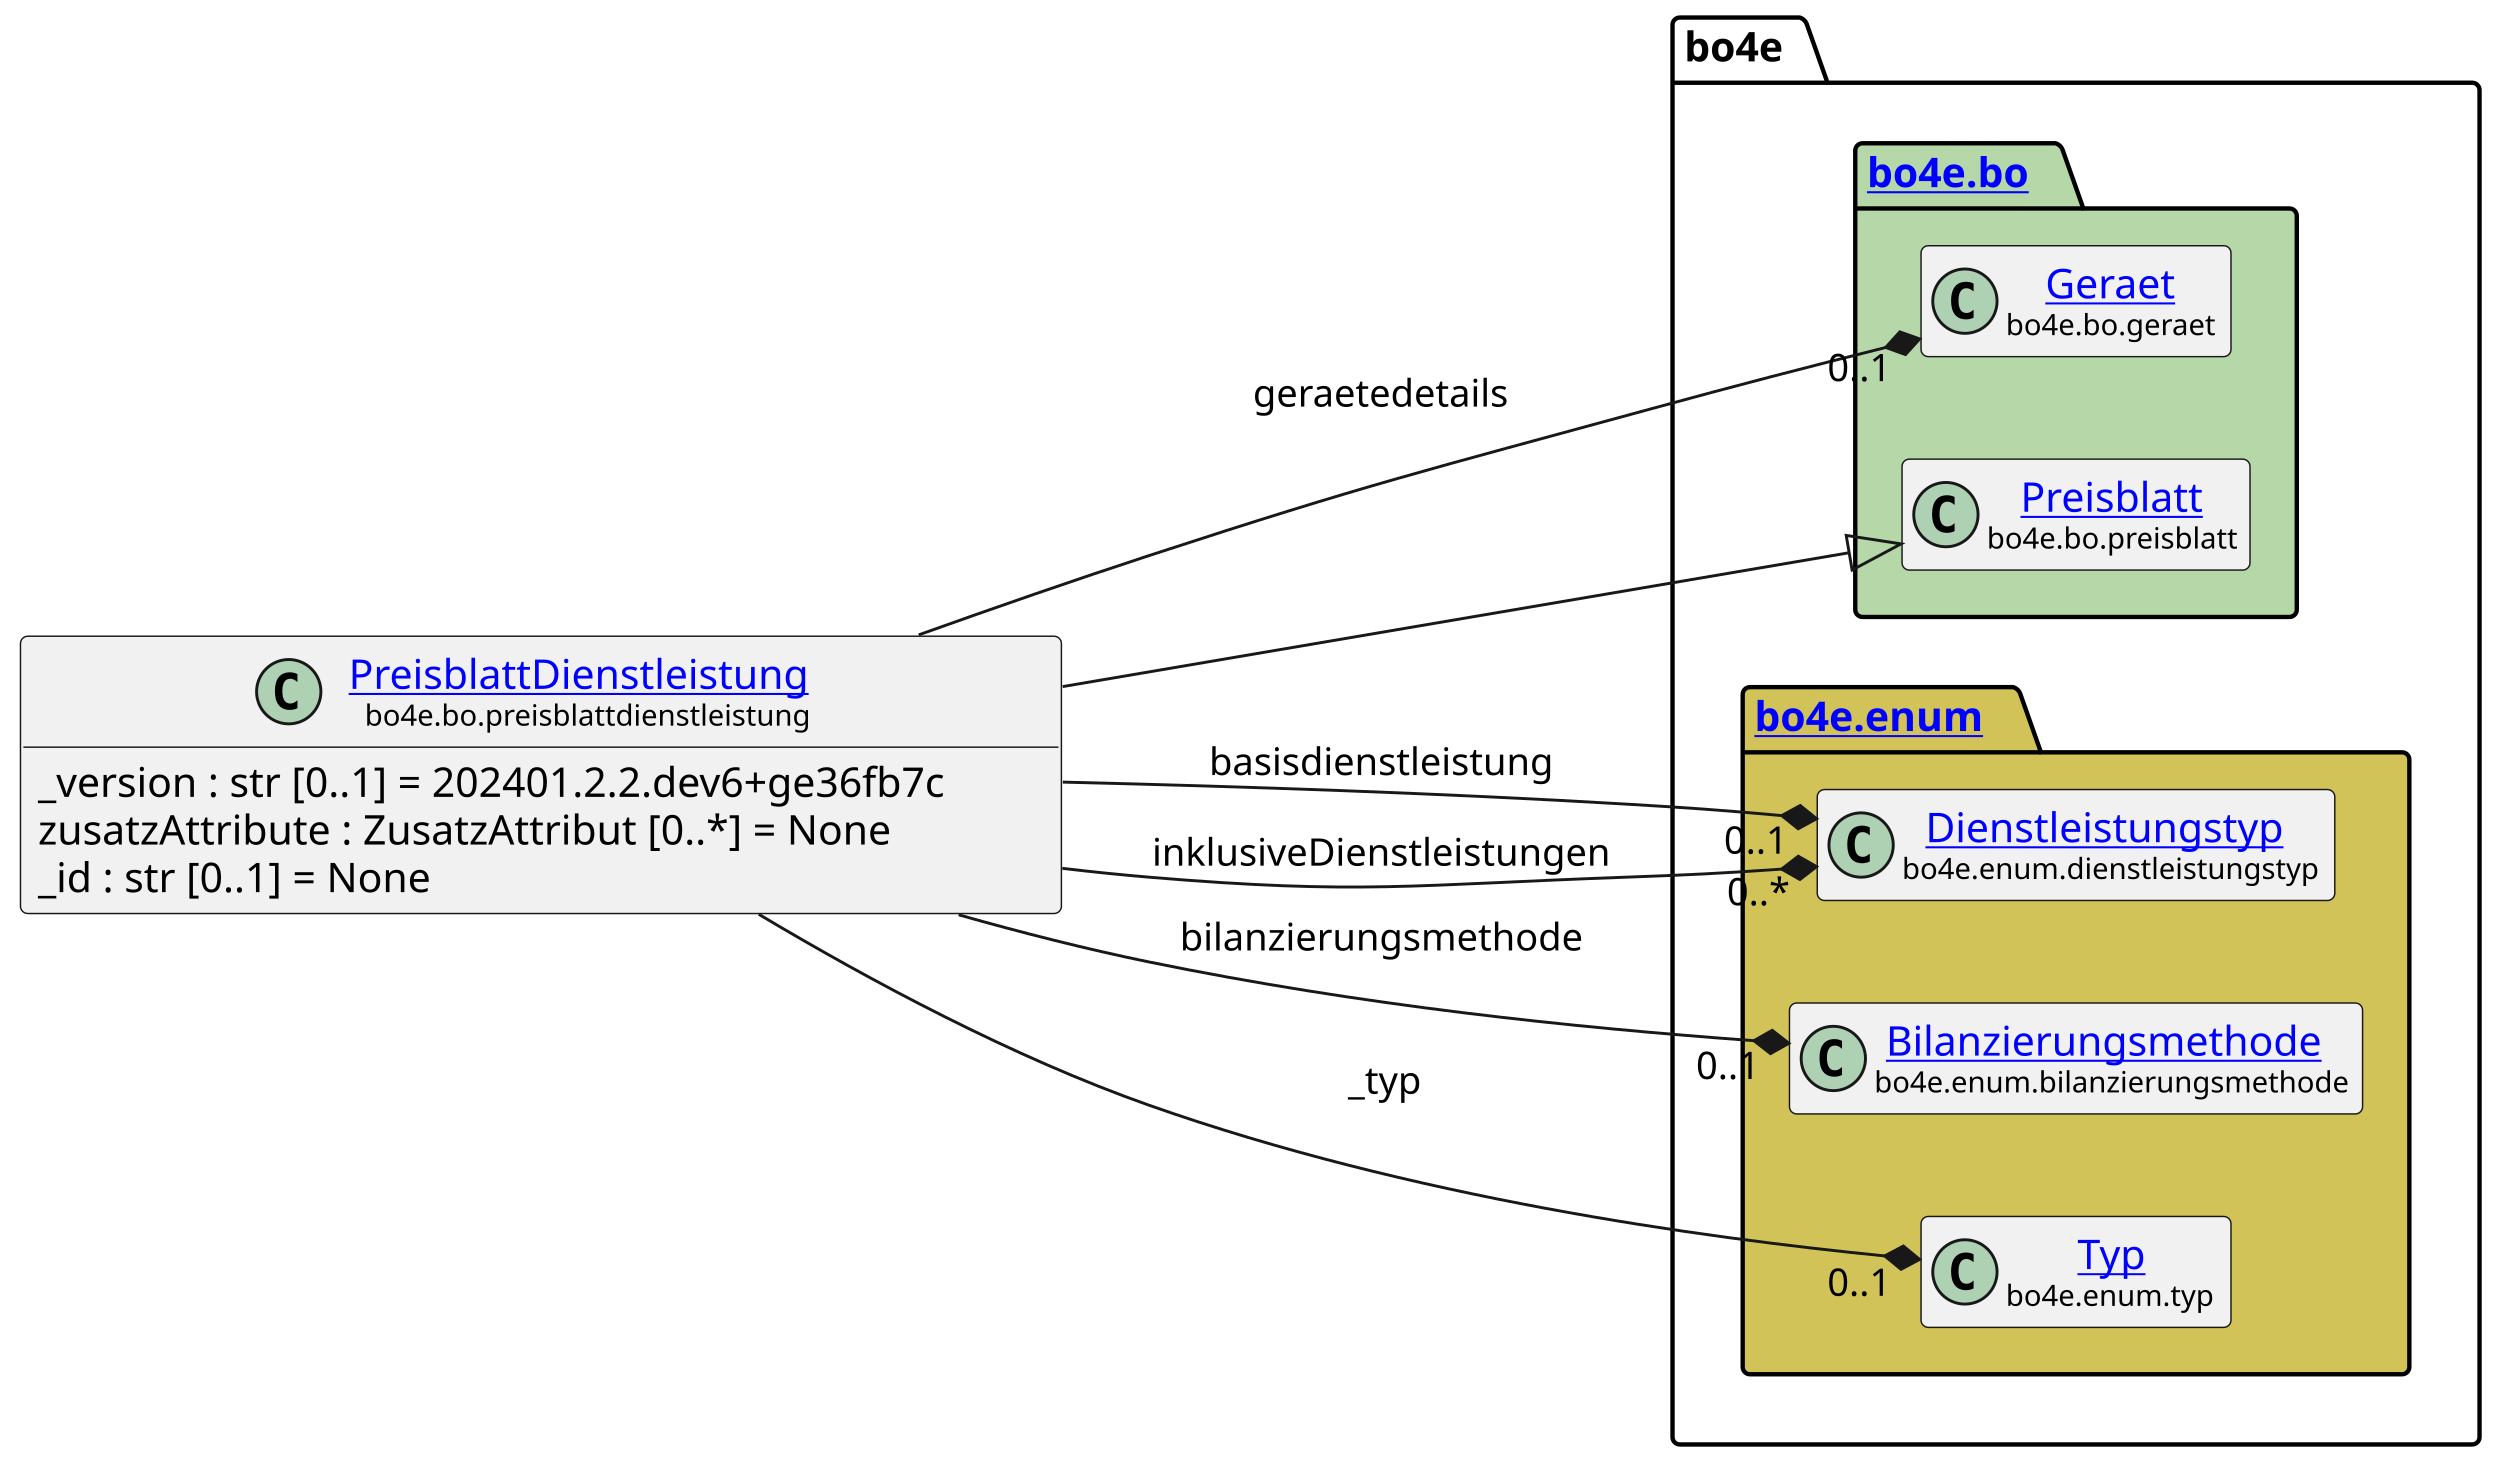
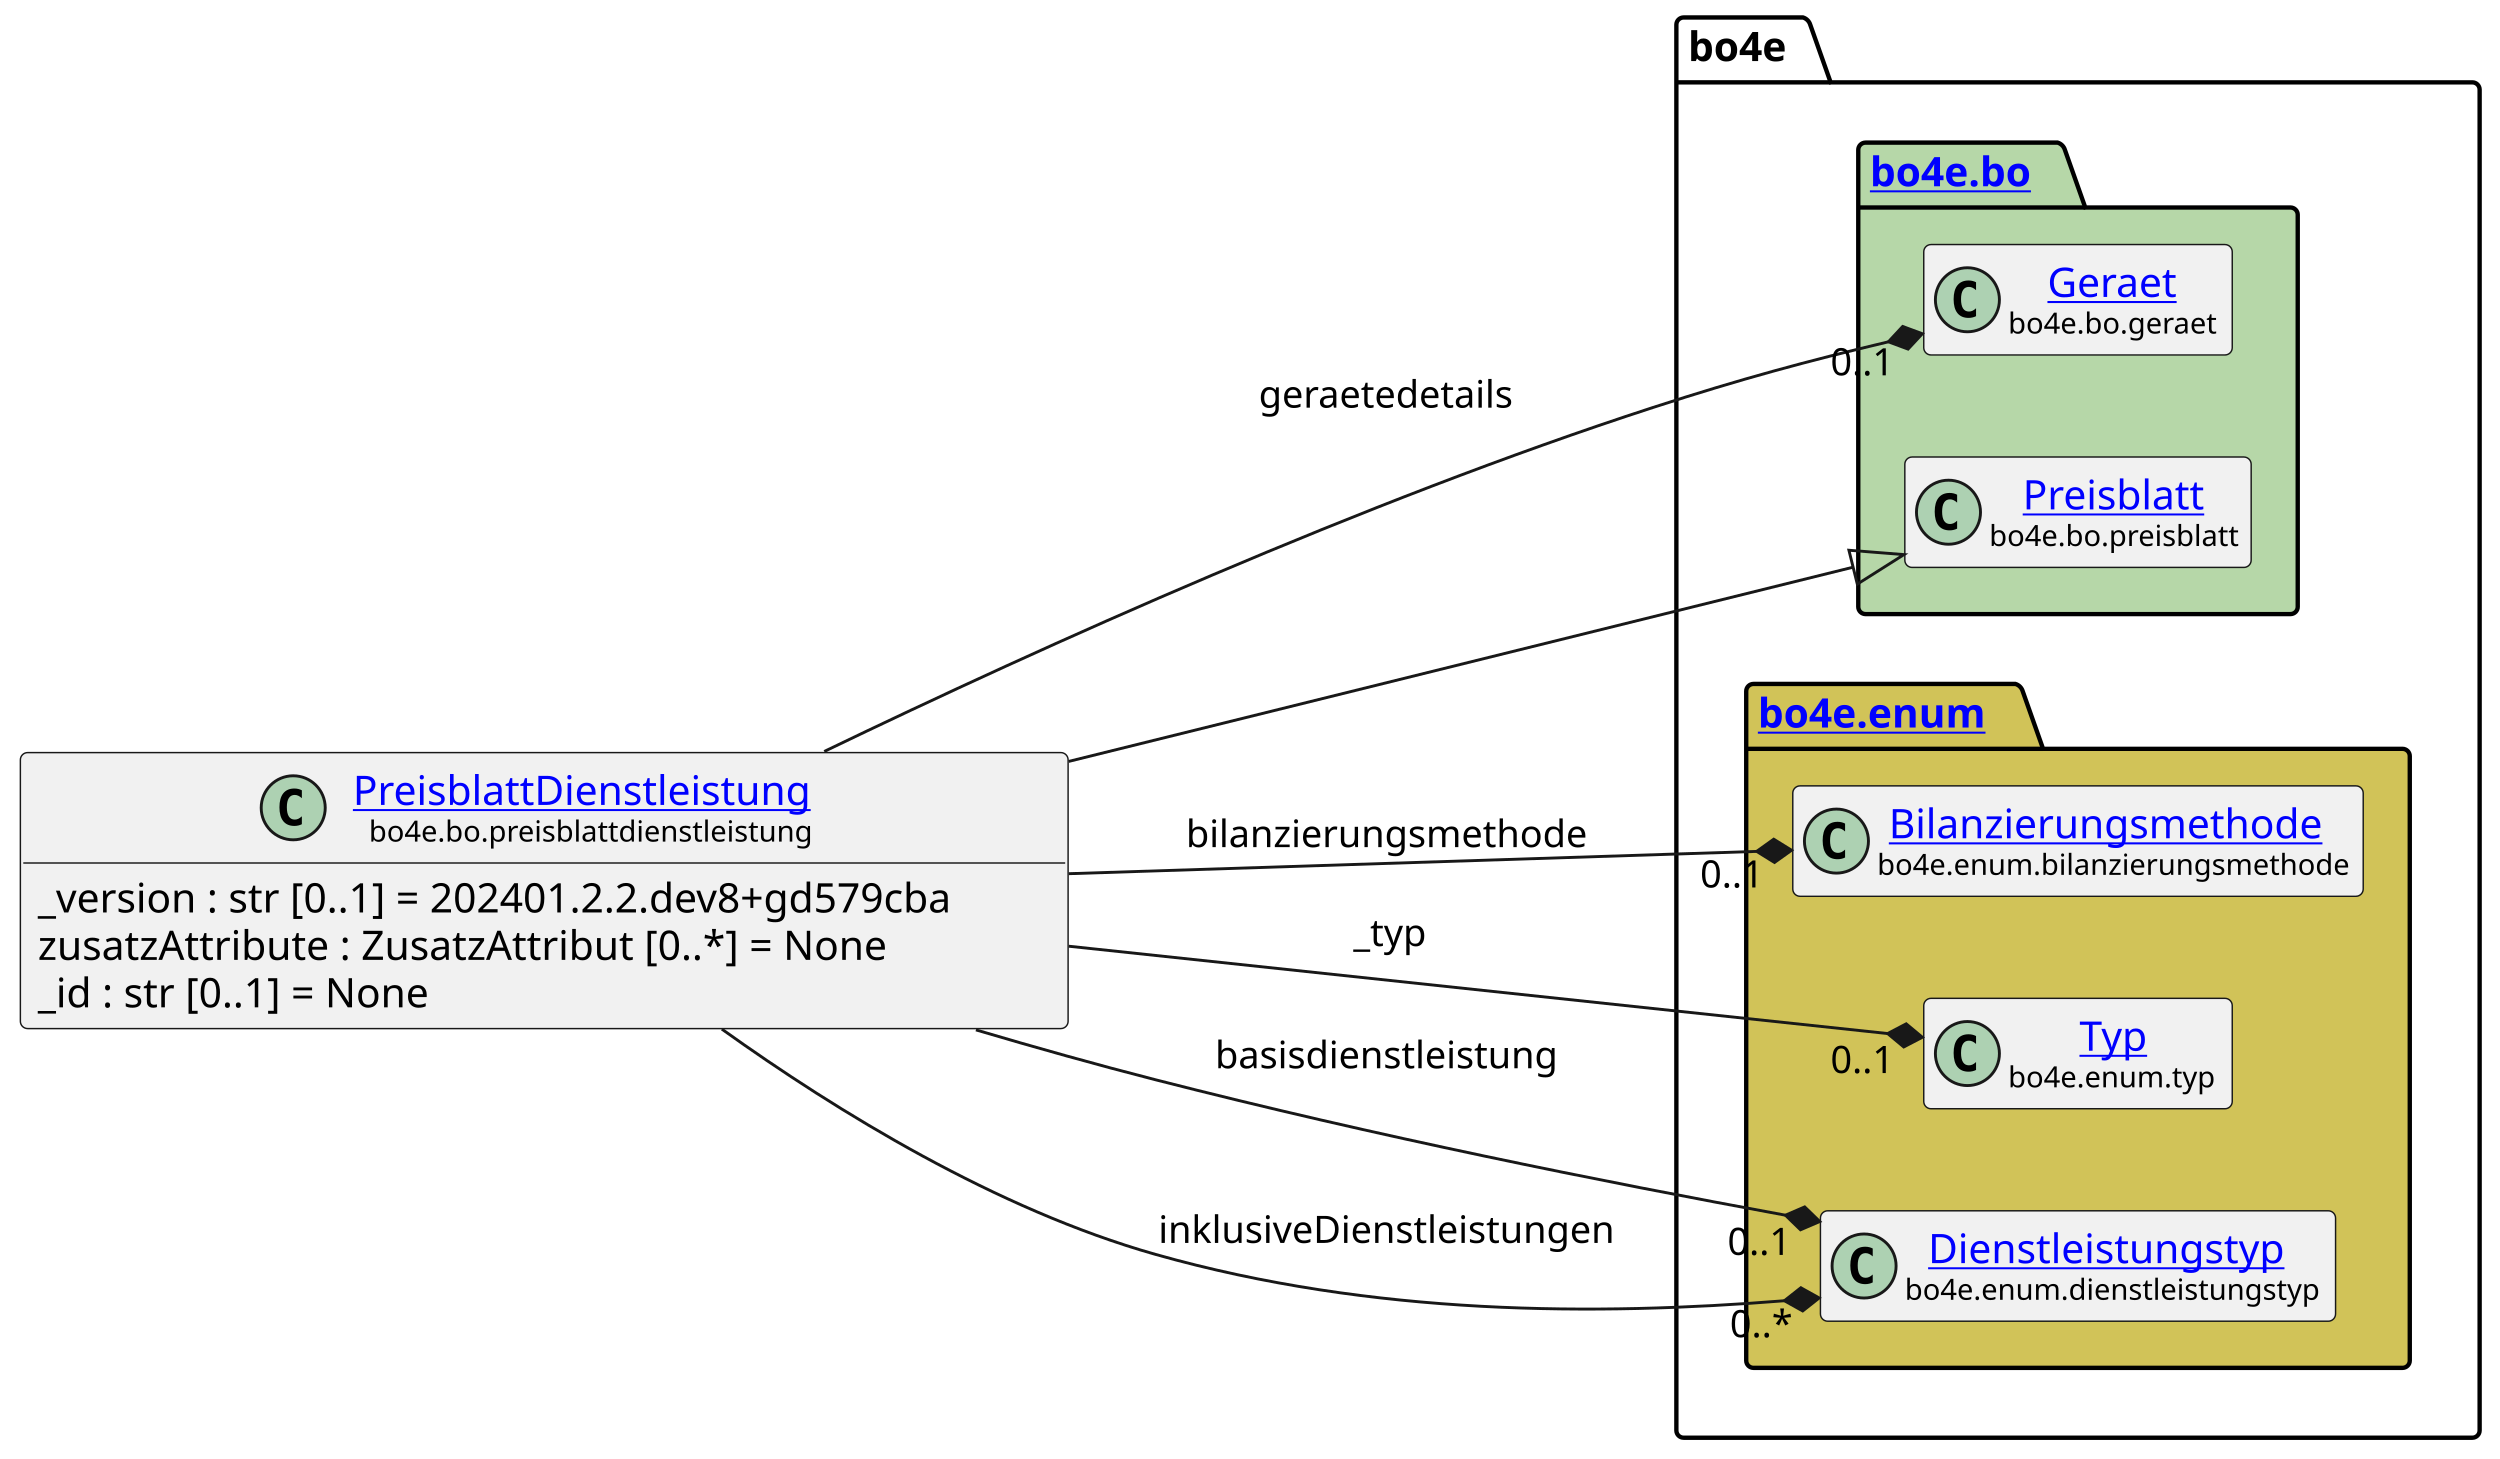
- <svg xmlns="http://www.w3.org/2000/svg" xmlns:xlink="http://www.w3.org/1999/xlink" contentStyleType="text/css" height="501px" preserveAspectRatio="none" style="width:855px;height:501px;background:#FFFFFF;" version="1.1" viewBox="0 0 855 501" width="855px" zoomAndPan="magnify">
+ <svg xmlns="http://www.w3.org/2000/svg" xmlns:xlink="http://www.w3.org/1999/xlink" contentStyleType="text/css" height="501px" preserveAspectRatio="none" style="width:859px;height:501px;background:#FFFFFF;" version="1.1" viewBox="0 0 859 501" width="859px" zoomAndPan="magnify">
  <defs />
  <g>
    <g id="cluster_bo4e">
-       <path d="M574.5,6 L615.5,6 A3.75,3.75 0 0 1 618,8.5 L625,28.297 L845.5,28.297 A2.5,2.5 0 0 1 848,30.797 L848,491.5 A2.5,2.5 0 0 1 845.5,494 L574.5,494 A2.5,2.5 0 0 1 572,491.5 L572,8.5 A2.5,2.5 0 0 1 574.5,6 " fill="none" style="stroke:#000000;stroke-width:1.5;" />
-       <line style="stroke:#000000;stroke-width:1.5;" x1="572" x2="625" y1="28.297" y2="28.297" />
-       <text fill="#000000" font-family="sans-serif" font-size="14" font-weight="bold" lengthAdjust="spacing" textLength="40" x="576" y="20.995">bo4e</text>
+       <path d="M578.5,6 L619.5,6 A3.75,3.75 0 0 1 622,8.5 L629,28.297 L849.5,28.297 A2.5,2.5 0 0 1 852,30.797 L852,491.5 A2.5,2.5 0 0 1 849.5,494 L578.5,494 A2.5,2.5 0 0 1 576,491.5 L576,8.5 A2.5,2.5 0 0 1 578.5,6 " fill="none" style="stroke:#000000;stroke-width:1.5;" />
+       <line style="stroke:#000000;stroke-width:1.5;" x1="576" x2="629" y1="28.297" y2="28.297" />
+       <text fill="#000000" font-family="sans-serif" font-size="14" font-weight="bold" lengthAdjust="spacing" textLength="40" x="580" y="20.995">bo4e</text>
    </g>
    <g id="cluster_bo">
-       <path d="M637,49 L703,49 A3.75,3.75 0 0 1 705.5,51.5 L712.5,71.297 L783,71.297 A2.5,2.5 0 0 1 785.5,73.797 L785.5,208.5 A2.5,2.5 0 0 1 783,211 L637,211 A2.5,2.5 0 0 1 634.5,208.5 L634.5,51.5 A2.5,2.5 0 0 1 637,49 " fill="#B6D7A8" style="stroke:#000000;stroke-width:1.5;" />
-       <line style="stroke:#000000;stroke-width:1.5;" x1="634.5" x2="712.5" y1="71.297" y2="71.297" />
+       <path d="M641,49 L707,49 A3.75,3.75 0 0 1 709.5,51.5 L716.5,71.297 L787,71.297 A2.5,2.5 0 0 1 789.5,73.797 L789.5,208.5 A2.5,2.5 0 0 1 787,211 L641,211 A2.5,2.5 0 0 1 638.5,208.5 L638.5,51.5 A2.5,2.5 0 0 1 641,49 " fill="#B6D7A8" style="stroke:#000000;stroke-width:1.5;" />
+       <line style="stroke:#000000;stroke-width:1.5;" x1="638.5" x2="716.5" y1="71.297" y2="71.297" />
      <a href="https://bo4e.github.io/BO4E-python/latest/api/bo4e.bo.html" target="_top" title="https://bo4e.github.io/BO4E-python/latest/api/bo4e.bo.html" xlink:actuate="onRequest" xlink:href="https://bo4e.github.io/BO4E-python/latest/api/bo4e.bo.html" xlink:show="new" xlink:title="https://bo4e.github.io/BO4E-python/latest/api/bo4e.bo.html" xlink:type="simple">
-         <text fill="#0000FF" font-family="sans-serif" font-size="14" font-weight="bold" lengthAdjust="spacing" text-decoration="underline" textLength="65" x="638.5" y="63.995">bo4e.bo</text>
+         <text fill="#0000FF" font-family="sans-serif" font-size="14" font-weight="bold" lengthAdjust="spacing" text-decoration="underline" textLength="65" x="642.5" y="63.995">bo4e.bo</text>
      </a>
    </g>
    <g id="cluster_enum">
-       <path d="M598.5,235 L688.5,235 A3.75,3.75 0 0 1 691,237.5 L698,257.297 L821.5,257.297 A2.5,2.5 0 0 1 824,259.797 L824,467.5 A2.5,2.5 0 0 1 821.5,470 L598.5,470 A2.5,2.5 0 0 1 596,467.5 L596,237.5 A2.5,2.5 0 0 1 598.5,235 " fill="#D1C358" style="stroke:#000000;stroke-width:1.5;" />
-       <line style="stroke:#000000;stroke-width:1.5;" x1="596" x2="698" y1="257.297" y2="257.297" />
+       <path d="M602.5,235 L692.5,235 A3.75,3.75 0 0 1 695,237.5 L702,257.297 L825.5,257.297 A2.5,2.5 0 0 1 828,259.797 L828,467.5 A2.5,2.5 0 0 1 825.5,470 L602.5,470 A2.5,2.5 0 0 1 600,467.5 L600,237.5 A2.5,2.5 0 0 1 602.5,235 " fill="#D1C358" style="stroke:#000000;stroke-width:1.5;" />
+       <line style="stroke:#000000;stroke-width:1.5;" x1="600" x2="702" y1="257.297" y2="257.297" />
      <a href="https://bo4e.github.io/BO4E-python/latest/api/bo4e.enum.html" target="_top" title="https://bo4e.github.io/BO4E-python/latest/api/bo4e.enum.html" xlink:actuate="onRequest" xlink:href="https://bo4e.github.io/BO4E-python/latest/api/bo4e.enum.html" xlink:show="new" xlink:title="https://bo4e.github.io/BO4E-python/latest/api/bo4e.enum.html" xlink:type="simple">
-         <text fill="#0000FF" font-family="sans-serif" font-size="14" font-weight="bold" lengthAdjust="spacing" text-decoration="underline" textLength="89" x="600" y="249.995">bo4e.enum</text>
+         <text fill="#0000FF" font-family="sans-serif" font-size="14" font-weight="bold" lengthAdjust="spacing" text-decoration="underline" textLength="89" x="604" y="249.995">bo4e.enum</text>
      </a>
    </g>
    <g id="elem_Geraet">
-       <rect codeLine="10" fill="#F1F1F1" height="37.938" id="Geraet" rx="2.5" ry="2.5" style="stroke:#181818;stroke-width:0.5;" width="106" x="657" y="84.03" />
-       <ellipse cx="672" cy="102.999" fill="#ADD1B2" rx="11" ry="11" style="stroke:#181818;stroke-width:1.0;" />
-       <path d="M674.969,108.639 Q674.391,108.936 673.75,109.077 Q673.109,109.233 672.406,109.233 Q669.906,109.233 668.578,107.593 Q667.266,105.936 667.266,102.811 Q667.266,99.686 668.578,98.03 Q669.906,96.374 672.406,96.374 Q673.109,96.374 673.75,96.53 Q674.406,96.686 674.969,96.983 L674.969,99.702 Q674.344,99.124 673.75,98.858 Q673.156,98.577 672.531,98.577 Q671.188,98.577 670.5,99.655 Q669.812,100.718 669.812,102.811 Q669.812,104.905 670.5,105.983 Q671.188,107.046 672.531,107.046 Q673.156,107.046 673.75,106.78 Q674.344,106.499 674.969,105.921 L674.969,108.639 Z " fill="#000000" />
+       <rect codeLine="10" fill="#F1F1F1" height="37.938" id="Geraet" rx="2.5" ry="2.5" style="stroke:#181818;stroke-width:0.5;" width="106" x="661" y="84.03" />
+       <ellipse cx="676" cy="102.999" fill="#ADD1B2" rx="11" ry="11" style="stroke:#181818;stroke-width:1.0;" />
+       <path d="M678.969,108.639 Q678.391,108.936 677.75,109.077 Q677.109,109.233 676.406,109.233 Q673.906,109.233 672.578,107.593 Q671.266,105.936 671.266,102.811 Q671.266,99.686 672.578,98.03 Q673.906,96.374 676.406,96.374 Q677.109,96.374 677.75,96.53 Q678.406,96.686 678.969,96.983 L678.969,99.702 Q678.344,99.124 677.75,98.858 Q677.156,98.577 676.531,98.577 Q675.188,98.577 674.5,99.655 Q673.812,100.718 673.812,102.811 Q673.812,104.905 674.5,105.983 Q675.188,107.046 676.531,107.046 Q677.156,107.046 677.75,106.78 Q678.344,106.499 678.969,105.921 L678.969,108.639 Z " fill="#000000" />
      <a href="https://bo4e.github.io/BO4E-python/latest/api/bo4e.bo.html#bo4e.bo.geraet.Geraet" target="_top" title="https://bo4e.github.io/BO4E-python/latest/api/bo4e.bo.html#bo4e.bo.geraet.Geraet" xlink:actuate="onRequest" xlink:href="https://bo4e.github.io/BO4E-python/latest/api/bo4e.bo.html#bo4e.bo.geraet.Geraet" xlink:show="new" xlink:title="https://bo4e.github.io/BO4E-python/latest/api/bo4e.bo.html#bo4e.bo.geraet.Geraet" xlink:type="simple">
-         <text fill="#0000FF" font-family="sans-serif" font-size="14" lengthAdjust="spacing" text-decoration="underline" textLength="47" x="699.5" y="102.025">Geraet</text>
+         <text fill="#0000FF" font-family="sans-serif" font-size="14" lengthAdjust="spacing" text-decoration="underline" textLength="47" x="703.5" y="102.025">Geraet</text>
      </a>
-       <text fill="#000000" font-family="sans-serif" font-size="10" lengthAdjust="spacing" textLength="74" x="686" y="114.609">bo4e.bo.geraet</text>
+       <text fill="#000000" font-family="sans-serif" font-size="10" lengthAdjust="spacing" textLength="74" x="690" y="114.609">bo4e.bo.geraet</text>
    </g>
    <g id="elem_Preisblatt">
-       <rect codeLine="11" fill="#F1F1F1" height="37.938" id="Preisblatt" rx="2.5" ry="2.5" style="stroke:#181818;stroke-width:0.5;" width="119" x="650.5" y="157.03" />
-       <ellipse cx="665.5" cy="175.999" fill="#ADD1B2" rx="11" ry="11" style="stroke:#181818;stroke-width:1.0;" />
-       <path d="M668.469,181.639 Q667.891,181.936 667.25,182.077 Q666.609,182.233 665.906,182.233 Q663.406,182.233 662.078,180.593 Q660.766,178.936 660.766,175.811 Q660.766,172.686 662.078,171.03 Q663.406,169.374 665.906,169.374 Q666.609,169.374 667.25,169.53 Q667.906,169.686 668.469,169.983 L668.469,172.702 Q667.844,172.124 667.25,171.858 Q666.656,171.577 666.031,171.577 Q664.688,171.577 664,172.655 Q663.312,173.718 663.312,175.811 Q663.312,177.905 664,178.983 Q664.688,180.046 666.031,180.046 Q666.656,180.046 667.25,179.78 Q667.844,179.499 668.469,178.921 L668.469,181.639 Z " fill="#000000" />
+       <rect codeLine="11" fill="#F1F1F1" height="37.938" id="Preisblatt" rx="2.5" ry="2.5" style="stroke:#181818;stroke-width:0.5;" width="119" x="654.5" y="157.03" />
+       <ellipse cx="669.5" cy="175.999" fill="#ADD1B2" rx="11" ry="11" style="stroke:#181818;stroke-width:1.0;" />
+       <path d="M672.469,181.639 Q671.891,181.936 671.25,182.077 Q670.609,182.233 669.906,182.233 Q667.406,182.233 666.078,180.593 Q664.766,178.936 664.766,175.811 Q664.766,172.686 666.078,171.03 Q667.406,169.374 669.906,169.374 Q670.609,169.374 671.25,169.53 Q671.906,169.686 672.469,169.983 L672.469,172.702 Q671.844,172.124 671.25,171.858 Q670.656,171.577 670.031,171.577 Q668.688,171.577 668,172.655 Q667.312,173.718 667.312,175.811 Q667.312,177.905 668,178.983 Q668.688,180.046 670.031,180.046 Q670.656,180.046 671.25,179.78 Q671.844,179.499 672.469,178.921 L672.469,181.639 Z " fill="#000000" />
      <a href="https://bo4e.github.io/BO4E-python/latest/api/bo4e.bo.html#bo4e.bo.preisblatt.Preisblatt" target="_top" title="https://bo4e.github.io/BO4E-python/latest/api/bo4e.bo.html#bo4e.bo.preisblatt.Preisblatt" xlink:actuate="onRequest" xlink:href="https://bo4e.github.io/BO4E-python/latest/api/bo4e.bo.html#bo4e.bo.preisblatt.Preisblatt" xlink:show="new" xlink:title="https://bo4e.github.io/BO4E-python/latest/api/bo4e.bo.html#bo4e.bo.preisblatt.Preisblatt" xlink:type="simple">
-         <text fill="#0000FF" font-family="sans-serif" font-size="14" lengthAdjust="spacing" text-decoration="underline" textLength="64" x="691" y="175.025">Preisblatt</text>
+         <text fill="#0000FF" font-family="sans-serif" font-size="14" lengthAdjust="spacing" text-decoration="underline" textLength="64" x="695" y="175.025">Preisblatt</text>
      </a>
-       <text fill="#000000" font-family="sans-serif" font-size="10" lengthAdjust="spacing" textLength="87" x="679.5" y="187.609">bo4e.bo.preisblatt</text>
+       <text fill="#000000" font-family="sans-serif" font-size="10" lengthAdjust="spacing" textLength="87" x="683.5" y="187.609">bo4e.bo.preisblatt</text>
+     </g>
+     <g id="elem_Bilanzierungsmethode">
+       <rect codeLine="14" fill="#F1F1F1" height="37.938" id="Bilanzierungsmethode" rx="2.5" ry="2.5" style="stroke:#181818;stroke-width:0.5;" width="196" x="616" y="270.03" />
+       <ellipse cx="631" cy="288.999" fill="#ADD1B2" rx="11" ry="11" style="stroke:#181818;stroke-width:1.0;" />
+       <path d="M633.969,294.639 Q633.391,294.936 632.75,295.077 Q632.109,295.233 631.406,295.233 Q628.906,295.233 627.578,293.592 Q626.266,291.936 626.266,288.811 Q626.266,285.686 627.578,284.03 Q628.906,282.374 631.406,282.374 Q632.109,282.374 632.75,282.53 Q633.406,282.686 633.969,282.983 L633.969,285.702 Q633.344,285.124 632.75,284.858 Q632.156,284.577 631.531,284.577 Q630.188,284.577 629.5,285.655 Q628.812,286.717 628.812,288.811 Q628.812,290.905 629.5,291.983 Q630.188,293.046 631.531,293.046 Q632.156,293.046 632.75,292.78 Q633.344,292.499 633.969,291.921 L633.969,294.639 Z " fill="#000000" />
+       <a href="https://bo4e.github.io/BO4E-python/latest/api/bo4e.enum.html#bo4e.enum.bilanzierungsmethode.Bilanzierungsmethode" target="_top" title="https://bo4e.github.io/BO4E-python/latest/api/bo4e.enum.html#bo4e.enum.bilanzierungsmethode.Bilanzierungsmethode" xlink:actuate="onRequest" xlink:href="https://bo4e.github.io/BO4E-python/latest/api/bo4e.enum.html#bo4e.enum.bilanzierungsmethode.Bilanzierungsmethode" xlink:show="new" xlink:title="https://bo4e.github.io/BO4E-python/latest/api/bo4e.enum.html#bo4e.enum.bilanzierungsmethode.Bilanzierungsmethode" xlink:type="simple">
+         <text fill="#0000FF" font-family="sans-serif" font-size="14" lengthAdjust="spacing" text-decoration="underline" textLength="156" x="649" y="288.025">Bilanzierungsmethode</text>
+       </a>
+       <text fill="#000000" font-family="sans-serif" font-size="10" lengthAdjust="spacing" textLength="164" x="645" y="300.609">bo4e.enum.bilanzierungsmethode</text>
+     </g>
+     <g id="elem_Typ">
+       <rect codeLine="15" fill="#F1F1F1" height="37.938" id="Typ" rx="2.5" ry="2.5" style="stroke:#181818;stroke-width:0.5;" width="106" x="661" y="343.03" />
+       <ellipse cx="676" cy="361.999" fill="#ADD1B2" rx="11" ry="11" style="stroke:#181818;stroke-width:1.0;" />
+       <path d="M678.969,367.639 Q678.391,367.936 677.75,368.077 Q677.109,368.233 676.406,368.233 Q673.906,368.233 672.578,366.592 Q671.266,364.936 671.266,361.811 Q671.266,358.686 672.578,357.03 Q673.906,355.374 676.406,355.374 Q677.109,355.374 677.75,355.53 Q678.406,355.686 678.969,355.983 L678.969,358.702 Q678.344,358.124 677.75,357.858 Q677.156,357.577 676.531,357.577 Q675.188,357.577 674.5,358.655 Q673.812,359.717 673.812,361.811 Q673.812,363.905 674.5,364.983 Q675.188,366.046 676.531,366.046 Q677.156,366.046 677.75,365.78 Q678.344,365.499 678.969,364.921 L678.969,367.639 Z " fill="#000000" />
+       <a href="https://bo4e.github.io/BO4E-python/latest/api/bo4e.enum.html#bo4e.enum.typ.Typ" target="_top" title="https://bo4e.github.io/BO4E-python/latest/api/bo4e.enum.html#bo4e.enum.typ.Typ" xlink:actuate="onRequest" xlink:href="https://bo4e.github.io/BO4E-python/latest/api/bo4e.enum.html#bo4e.enum.typ.Typ" xlink:show="new" xlink:title="https://bo4e.github.io/BO4E-python/latest/api/bo4e.enum.html#bo4e.enum.typ.Typ" xlink:type="simple">
+         <text fill="#0000FF" font-family="sans-serif" font-size="14" lengthAdjust="spacing" text-decoration="underline" textLength="25" x="714.5" y="361.025">Typ</text>
+       </a>
+       <text fill="#000000" font-family="sans-serif" font-size="10" lengthAdjust="spacing" textLength="74" x="690" y="373.609">bo4e.enum.typ</text>
    </g>
    <g id="elem_Dienstleistungstyp">
-       <rect codeLine="14" fill="#F1F1F1" height="37.938" id="Dienstleistungstyp" rx="2.5" ry="2.5" style="stroke:#181818;stroke-width:0.5;" width="177" x="621.5" y="270.03" />
-       <ellipse cx="636.5" cy="288.999" fill="#ADD1B2" rx="11" ry="11" style="stroke:#181818;stroke-width:1.0;" />
-       <path d="M639.469,294.639 Q638.891,294.936 638.25,295.077 Q637.609,295.233 636.906,295.233 Q634.406,295.233 633.078,293.592 Q631.766,291.936 631.766,288.811 Q631.766,285.686 633.078,284.03 Q634.406,282.374 636.906,282.374 Q637.609,282.374 638.25,282.53 Q638.906,282.686 639.469,282.983 L639.469,285.702 Q638.844,285.124 638.25,284.858 Q637.656,284.577 637.031,284.577 Q635.688,284.577 635,285.655 Q634.312,286.717 634.312,288.811 Q634.312,290.905 635,291.983 Q635.688,293.046 637.031,293.046 Q637.656,293.046 638.25,292.78 Q638.844,292.499 639.469,291.921 L639.469,294.639 Z " fill="#000000" />
+       <rect codeLine="16" fill="#F1F1F1" height="37.938" id="Dienstleistungstyp" rx="2.5" ry="2.5" style="stroke:#181818;stroke-width:0.5;" width="177" x="625.5" y="416.03" />
+       <ellipse cx="640.5" cy="434.999" fill="#ADD1B2" rx="11" ry="11" style="stroke:#181818;stroke-width:1.0;" />
+       <path d="M643.469,440.639 Q642.891,440.936 642.25,441.077 Q641.609,441.233 640.906,441.233 Q638.406,441.233 637.078,439.592 Q635.766,437.936 635.766,434.811 Q635.766,431.686 637.078,430.03 Q638.406,428.374 640.906,428.374 Q641.609,428.374 642.25,428.53 Q642.906,428.686 643.469,428.983 L643.469,431.702 Q642.844,431.124 642.25,430.858 Q641.656,430.577 641.031,430.577 Q639.688,430.577 639,431.655 Q638.312,432.717 638.312,434.811 Q638.312,436.905 639,437.983 Q639.688,439.046 641.031,439.046 Q641.656,439.046 642.25,438.78 Q642.844,438.499 643.469,437.921 L643.469,440.639 Z " fill="#000000" />
      <a href="https://bo4e.github.io/BO4E-python/latest/api/bo4e.enum.html#bo4e.enum.dienstleistungstyp.Dienstleistungstyp" target="_top" title="https://bo4e.github.io/BO4E-python/latest/api/bo4e.enum.html#bo4e.enum.dienstleistungstyp.Dienstleistungstyp" xlink:actuate="onRequest" xlink:href="https://bo4e.github.io/BO4E-python/latest/api/bo4e.enum.html#bo4e.enum.dienstleistungstyp.Dienstleistungstyp" xlink:show="new" xlink:title="https://bo4e.github.io/BO4E-python/latest/api/bo4e.enum.html#bo4e.enum.dienstleistungstyp.Dienstleistungstyp" xlink:type="simple">
-         <text fill="#0000FF" font-family="sans-serif" font-size="14" lengthAdjust="spacing" text-decoration="underline" textLength="129" x="658.5" y="288.025">Dienstleistungstyp</text>
+         <text fill="#0000FF" font-family="sans-serif" font-size="14" lengthAdjust="spacing" text-decoration="underline" textLength="129" x="662.5" y="434.025">Dienstleistungstyp</text>
      </a>
-       <text fill="#000000" font-family="sans-serif" font-size="10" lengthAdjust="spacing" textLength="145" x="650.5" y="300.609">bo4e.enum.dienstleistungstyp</text>
-     </g>
-     <g id="elem_Bilanzierungsmethode">
-       <rect codeLine="15" fill="#F1F1F1" height="37.938" id="Bilanzierungsmethode" rx="2.5" ry="2.5" style="stroke:#181818;stroke-width:0.5;" width="196" x="612" y="343.03" />
-       <ellipse cx="627" cy="361.999" fill="#ADD1B2" rx="11" ry="11" style="stroke:#181818;stroke-width:1.0;" />
-       <path d="M629.969,367.639 Q629.391,367.936 628.75,368.077 Q628.109,368.233 627.406,368.233 Q624.906,368.233 623.578,366.592 Q622.266,364.936 622.266,361.811 Q622.266,358.686 623.578,357.03 Q624.906,355.374 627.406,355.374 Q628.109,355.374 628.75,355.53 Q629.406,355.686 629.969,355.983 L629.969,358.702 Q629.344,358.124 628.75,357.858 Q628.156,357.577 627.531,357.577 Q626.188,357.577 625.5,358.655 Q624.812,359.717 624.812,361.811 Q624.812,363.905 625.5,364.983 Q626.188,366.046 627.531,366.046 Q628.156,366.046 628.75,365.78 Q629.344,365.499 629.969,364.921 L629.969,367.639 Z " fill="#000000" />
-       <a href="https://bo4e.github.io/BO4E-python/latest/api/bo4e.enum.html#bo4e.enum.bilanzierungsmethode.Bilanzierungsmethode" target="_top" title="https://bo4e.github.io/BO4E-python/latest/api/bo4e.enum.html#bo4e.enum.bilanzierungsmethode.Bilanzierungsmethode" xlink:actuate="onRequest" xlink:href="https://bo4e.github.io/BO4E-python/latest/api/bo4e.enum.html#bo4e.enum.bilanzierungsmethode.Bilanzierungsmethode" xlink:show="new" xlink:title="https://bo4e.github.io/BO4E-python/latest/api/bo4e.enum.html#bo4e.enum.bilanzierungsmethode.Bilanzierungsmethode" xlink:type="simple">
-         <text fill="#0000FF" font-family="sans-serif" font-size="14" lengthAdjust="spacing" text-decoration="underline" textLength="156" x="645" y="361.025">Bilanzierungsmethode</text>
-       </a>
-       <text fill="#000000" font-family="sans-serif" font-size="10" lengthAdjust="spacing" textLength="164" x="641" y="373.609">bo4e.enum.bilanzierungsmethode</text>
-     </g>
-     <g id="elem_Typ">
-       <rect codeLine="16" fill="#F1F1F1" height="37.938" id="Typ" rx="2.5" ry="2.5" style="stroke:#181818;stroke-width:0.5;" width="106" x="657" y="416.03" />
-       <ellipse cx="672" cy="434.999" fill="#ADD1B2" rx="11" ry="11" style="stroke:#181818;stroke-width:1.0;" />
-       <path d="M674.969,440.639 Q674.391,440.936 673.75,441.077 Q673.109,441.233 672.406,441.233 Q669.906,441.233 668.578,439.592 Q667.266,437.936 667.266,434.811 Q667.266,431.686 668.578,430.03 Q669.906,428.374 672.406,428.374 Q673.109,428.374 673.75,428.53 Q674.406,428.686 674.969,428.983 L674.969,431.702 Q674.344,431.124 673.75,430.858 Q673.156,430.577 672.531,430.577 Q671.188,430.577 670.5,431.655 Q669.812,432.717 669.812,434.811 Q669.812,436.905 670.5,437.983 Q671.188,439.046 672.531,439.046 Q673.156,439.046 673.75,438.78 Q674.344,438.499 674.969,437.921 L674.969,440.639 Z " fill="#000000" />
-       <a href="https://bo4e.github.io/BO4E-python/latest/api/bo4e.enum.html#bo4e.enum.typ.Typ" target="_top" title="https://bo4e.github.io/BO4E-python/latest/api/bo4e.enum.html#bo4e.enum.typ.Typ" xlink:actuate="onRequest" xlink:href="https://bo4e.github.io/BO4E-python/latest/api/bo4e.enum.html#bo4e.enum.typ.Typ" xlink:show="new" xlink:title="https://bo4e.github.io/BO4E-python/latest/api/bo4e.enum.html#bo4e.enum.typ.Typ" xlink:type="simple">
-         <text fill="#0000FF" font-family="sans-serif" font-size="14" lengthAdjust="spacing" text-decoration="underline" textLength="25" x="710.5" y="434.025">Typ</text>
-       </a>
-       <text fill="#000000" font-family="sans-serif" font-size="10" lengthAdjust="spacing" textLength="74" x="686" y="446.609">bo4e.enum.typ</text>
+       <text fill="#000000" font-family="sans-serif" font-size="10" lengthAdjust="spacing" textLength="145" x="654.5" y="446.609">bo4e.enum.dienstleistungstyp</text>
    </g>
    <g id="elem_PreisblattDienstleistung">
-       <rect codeLine="3" fill="#F1F1F1" height="94.828" id="PreisblattDienstleistung" rx="2.5" ry="2.5" style="stroke:#181818;stroke-width:0.5;" width="356" x="7" y="217.59" />
-       <ellipse cx="98.75" cy="236.559" fill="#ADD1B2" rx="11" ry="11" style="stroke:#181818;stroke-width:1.0;" />
-       <path d="M101.719,242.199 Q101.141,242.496 100.5,242.637 Q99.859,242.793 99.156,242.793 Q96.656,242.793 95.328,241.153 Q94.016,239.496 94.016,236.371 Q94.016,233.246 95.328,231.59 Q96.656,229.934 99.156,229.934 Q99.859,229.934 100.5,230.09 Q101.156,230.246 101.719,230.543 L101.719,233.262 Q101.094,232.684 100.5,232.418 Q99.906,232.137 99.281,232.137 Q97.938,232.137 97.25,233.215 Q96.562,234.278 96.562,236.371 Q96.562,238.465 97.25,239.543 Q97.938,240.606 99.281,240.606 Q99.906,240.606 100.5,240.34 Q101.094,240.059 101.719,239.481 L101.719,242.199 Z " fill="#000000" />
+       <rect codeLine="3" fill="#F1F1F1" height="94.828" id="PreisblattDienstleistung" rx="2.5" ry="2.5" style="stroke:#181818;stroke-width:0.5;" width="360" x="7" y="258.59" />
+       <ellipse cx="100.75" cy="277.559" fill="#ADD1B2" rx="11" ry="11" style="stroke:#181818;stroke-width:1.0;" />
+       <path d="M103.719,283.199 Q103.141,283.496 102.5,283.637 Q101.859,283.793 101.156,283.793 Q98.656,283.793 97.328,282.152 Q96.016,280.496 96.016,277.371 Q96.016,274.246 97.328,272.59 Q98.656,270.934 101.156,270.934 Q101.859,270.934 102.5,271.09 Q103.156,271.246 103.719,271.543 L103.719,274.262 Q103.094,273.684 102.5,273.418 Q101.906,273.137 101.281,273.137 Q99.938,273.137 99.25,274.215 Q98.562,275.277 98.562,277.371 Q98.562,279.465 99.25,280.543 Q99.938,281.606 101.281,281.606 Q101.906,281.606 102.5,281.34 Q103.094,281.059 103.719,280.481 L103.719,283.199 Z " fill="#000000" />
      <a href="https://bo4e.github.io/BO4E-python/latest/api/bo4e.bo.html#bo4e.bo.preisblattdienstleistung.PreisblattDienstleistung" target="_top" title="https://bo4e.github.io/BO4E-python/latest/api/bo4e.bo.html#bo4e.bo.preisblattdienstleistung.PreisblattDienstleistung" xlink:actuate="onRequest" xlink:href="https://bo4e.github.io/BO4E-python/latest/api/bo4e.bo.html#bo4e.bo.preisblattdienstleistung.PreisblattDienstleistung" xlink:show="new" xlink:title="https://bo4e.github.io/BO4E-python/latest/api/bo4e.bo.html#bo4e.bo.preisblattdienstleistung.PreisblattDienstleistung" xlink:type="simple">
-         <text fill="#0000FF" font-family="sans-serif" font-size="14" lengthAdjust="spacing" text-decoration="underline" textLength="164" x="119.25" y="235.585">PreisblattDienstleistung</text>
+         <text fill="#0000FF" font-family="sans-serif" font-size="14" lengthAdjust="spacing" text-decoration="underline" textLength="164" x="121.25" y="276.585">PreisblattDienstleistung</text>
      </a>
-       <text fill="#000000" font-family="sans-serif" font-size="10" lengthAdjust="spacing" textLength="153" x="124.75" y="248.169">bo4e.bo.preisblattdienstleistung</text>
-       <line style="stroke:#181818;stroke-width:0.5;" x1="8" x2="362" y1="255.528" y2="255.528" />
-       <text fill="#000000" font-family="sans-serif" font-size="14" lengthAdjust="spacing" textLength="344" x="13" y="272.523">_version : str [0..1] = 202401.2.2.dev6+ge36fb7c</text>
-       <text fill="#000000" font-family="sans-serif" font-size="14" lengthAdjust="spacing" textLength="311" x="13" y="288.82">zusatzAttribute : ZusatzAttribut [0..*] = None</text>
-       <text fill="#000000" font-family="sans-serif" font-size="14" lengthAdjust="spacing" textLength="147" x="13" y="305.116">_id : str [0..1] = None</text>
+       <text fill="#000000" font-family="sans-serif" font-size="10" lengthAdjust="spacing" textLength="153" x="126.75" y="289.169">bo4e.bo.preisblattdienstleistung</text>
+       <line style="stroke:#181818;stroke-width:0.5;" x1="8" x2="366" y1="296.527" y2="296.527" />
+       <text fill="#000000" font-family="sans-serif" font-size="14" lengthAdjust="spacing" textLength="348" x="13" y="313.523">_version : str [0..1] = 202401.2.2.dev8+gd579cba</text>
+       <text fill="#000000" font-family="sans-serif" font-size="14" lengthAdjust="spacing" textLength="311" x="13" y="329.82">zusatzAttribute : ZusatzAttribut [0..*] = None</text>
+       <text fill="#000000" font-family="sans-serif" font-size="14" lengthAdjust="spacing" textLength="147" x="13" y="346.116">_id : str [0..1] = None</text>
    </g>
    <g id="link_PreisblattDienstleistung_Preisblatt">
-       <path codeLine="19" d="M363.43,234.81 C463.11,217.84 563.285,200.801 632.415,189.031 " fill="none" id="PreisblattDienstleistung-to-Preisblatt" style="stroke:#181818;stroke-width:1.0;" />
-       <polygon fill="none" points="650.16,186.01,631.408,183.116,633.422,194.946,650.16,186.01" style="stroke:#181818;stroke-width:1.0;" />
+       <path codeLine="19" d="M367.21,261.62 C467.16,236.87 567.628,211.996 636.728,194.886 " fill="none" id="PreisblattDienstleistung-to-Preisblatt" style="stroke:#181818;stroke-width:1.0;" />
+       <polygon fill="none" points="654.2,190.56,635.285,189.062,638.17,200.71,654.2,190.56" style="stroke:#181818;stroke-width:1.0;" />
    </g>
    <g id="link_PreisblattDienstleistung_Typ">
-       <path codeLine="20" d="M259.48,312.67 C297.88,335.59 346.47,361.59 393,378 C482.5,409.57 580.779,423.17 644.569,429.529 " fill="none" id="PreisblattDienstleistung-to-Typ" style="stroke:#181818;stroke-width:1.0;" />
-       <polygon fill="#181818" points="656.51,430.72,650.936,426.144,644.569,429.529,650.143,434.105,656.51,430.72" style="stroke:#181818;stroke-width:1.0;" />
-       <text fill="#000000" font-family="sans-serif" font-size="13" lengthAdjust="spacing" textLength="27" x="461" y="374.067">_typ</text>
-       <text fill="#000000" font-family="sans-serif" font-size="13" lengthAdjust="spacing" textLength="24" x="624.938" y="443.167">0..1</text>
+       <path codeLine="20" d="M367.21,325.12 C470.28,336.11 580.538,347.867 648.588,355.127 " fill="none" id="PreisblattDienstleistung-to-Typ" style="stroke:#181818;stroke-width:1.0;" />
+       <polygon fill="#181818" points="660.52,356.4,654.978,351.786,648.588,355.127,654.13,359.741,660.52,356.4" style="stroke:#181818;stroke-width:1.0;" />
+       <text fill="#000000" font-family="sans-serif" font-size="13" lengthAdjust="spacing" textLength="27" x="465" y="325.067">_typ</text>
+       <text fill="#000000" font-family="sans-serif" font-size="13" lengthAdjust="spacing" textLength="24" x="628.949" y="368.694">0..1</text>
    </g>
    <g id="link_PreisblattDienstleistung_Bilanzierungsmethode">
-       <path codeLine="21" d="M327.86,312.86 C349.5,318.99 371.72,324.64 393,329 C465.55,343.85 536.942,351.326 599.822,355.916 " fill="none" id="PreisblattDienstleistung-to-Bilanzierungsmethode" style="stroke:#181818;stroke-width:1.0;" />
-       <polygon fill="#181818" points="611.79,356.79,606.097,352.364,599.822,355.916,605.515,360.343,611.79,356.79" style="stroke:#181818;stroke-width:1.0;" />
-       <text fill="#000000" font-family="sans-serif" font-size="13" lengthAdjust="spacing" textLength="142" x="403.5" y="325.067">bilanzierungsmethode</text>
-       <text fill="#000000" font-family="sans-serif" font-size="13" lengthAdjust="spacing" textLength="24" x="580.041" y="369.023">0..1</text>
+       <path codeLine="21" d="M367.21,300.2 C450.38,297.5 534.006,294.8 603.586,292.54 " fill="none" id="PreisblattDienstleistung-to-Bilanzierungsmethode" style="stroke:#181818;stroke-width:1.0;" />
+       <polygon fill="#181818" points="615.58,292.15,609.453,288.347,603.586,292.54,609.713,296.343,615.58,292.15" style="stroke:#181818;stroke-width:1.0;" />
+       <text fill="#000000" font-family="sans-serif" font-size="13" lengthAdjust="spacing" textLength="142" x="407.5" y="291.067">bilanzierungsmethode</text>
+       <text fill="#000000" font-family="sans-serif" font-size="13" lengthAdjust="spacing" textLength="24" x="584.161" y="304.937">0..1</text>
    </g>
    <g id="link_PreisblattDienstleistung_Dienstleistungstyp">
-       <path codeLine="22" d="M363.48,267.48 C424.53,268.95 493.3,271.29 556,275 C577.17,276.25 587.988,277.005 609.338,278.925 " fill="none" id="PreisblattDienstleistung-to-Dienstleistungstyp" style="stroke:#181818;stroke-width:1.0;" />
-       <polygon fill="#181818" points="621.29,280,615.672,275.479,609.338,278.925,614.956,283.447,621.29,280" style="stroke:#181818;stroke-width:1.0;" />
-       <text fill="#000000" font-family="sans-serif" font-size="13" lengthAdjust="spacing" textLength="122" x="413.5" y="265.067">basisdienstleistung</text>
-       <text fill="#000000" font-family="sans-serif" font-size="13" lengthAdjust="spacing" textLength="24" x="589.579" y="291.957">0..1</text>
+       <path codeLine="22" d="M335.33,353.87 C355.95,359.97 376.94,365.86 397,371 C473.46,390.58 549.748,405.831 613.468,417.541 " fill="none" id="PreisblattDienstleistung-to-Dienstleistungstyp" style="stroke:#181818;stroke-width:1.0;" />
+       <polygon fill="#181818" points="625.27,419.71,620.092,414.691,613.468,417.541,618.646,422.56,625.27,419.71" style="stroke:#181818;stroke-width:1.0;" />
+       <text fill="#000000" font-family="sans-serif" font-size="13" lengthAdjust="spacing" textLength="122" x="417.5" y="367.067">basisdienstleistung</text>
+       <text fill="#000000" font-family="sans-serif" font-size="13" lengthAdjust="spacing" textLength="24" x="593.558" y="431.186">0..1</text>
    </g>
    <g id="link_PreisblattDienstleistung_Dienstleistungstyp">
-       <path codeLine="23" d="M363.32,296.97 C373.34,298.16 383.28,299.18 393,300 C465.19,306.06 483.6,302.6 556,300 C577.16,299.24 587.96,298.731 609.299,297.231 " fill="none" id="PreisblattDienstleistung-to-Dienstleistungstyp-1" style="stroke:#181818;stroke-width:1.0;" />
-       <polygon fill="#181818" points="621.27,296.39,615.004,292.821,609.299,297.231,615.565,300.801,621.27,296.39" style="stroke:#181818;stroke-width:1.0;" />
-       <text fill="#000000" font-family="sans-serif" font-size="13" lengthAdjust="spacing" textLength="161" x="394" y="296.067">inklusiveDienstleistungen</text>
-       <text fill="#000000" font-family="sans-serif" font-size="13" lengthAdjust="spacing" textLength="23" x="590.596" y="309.602">0..*</text>
+       <path codeLine="23" d="M248.02,353.6 C287.78,382.05 342.49,415.57 397,431 C471.83,452.18 548.718,452.087 613.108,446.937 " fill="none" id="PreisblattDienstleistung-to-Dienstleistungstyp-1" style="stroke:#181818;stroke-width:1.0;" />
+       <polygon fill="#181818" points="625.07,445.98,618.77,442.471,613.108,446.937,619.408,450.446,625.07,445.98" style="stroke:#181818;stroke-width:1.0;" />
+       <text fill="#000000" font-family="sans-serif" font-size="13" lengthAdjust="spacing" textLength="161" x="398" y="427.067">inklusiveDienstleistungen</text>
+       <text fill="#000000" font-family="sans-serif" font-size="13" lengthAdjust="spacing" textLength="23" x="594.381" y="459.467">0..*</text>
    </g>
    <g id="link_PreisblattDienstleistung_Geraet">
-       <path codeLine="24" d="M314.2,217.12 C340.18,207.83 367.39,198.38 393,190 C468.26,165.39 487.63,160.9 564,140 C594.57,131.63 617.301,125.759 644.89,118.839 " fill="none" id="PreisblattDienstleistung-to-Geraet" style="stroke:#181818;stroke-width:1.0;" />
-       <polygon fill="#181818" points="656.53,115.92,649.737,113.5,644.89,118.839,651.683,121.26,656.53,115.92" style="stroke:#181818;stroke-width:1.0;" />
-       <text fill="#000000" font-family="sans-serif" font-size="13" lengthAdjust="spacing" textLength="92" x="428.5" y="139.067">geraetedetails</text>
-       <text fill="#000000" font-family="sans-serif" font-size="13" lengthAdjust="spacing" textLength="24" x="624.96" y="130.356">0..1</text>
+       <path codeLine="24" d="M283.21,258.2 C358.87,221.74 468.21,172.43 568,140 C598.27,130.17 621.096,124.047 648.846,117.447 " fill="none" id="PreisblattDienstleistung-to-Geraet" style="stroke:#181818;stroke-width:1.0;" />
+       <polygon fill="#181818" points="660.52,114.67,653.757,112.167,648.846,117.447,655.608,119.95,660.52,114.67" style="stroke:#181818;stroke-width:1.0;" />
+       <text fill="#000000" font-family="sans-serif" font-size="13" lengthAdjust="spacing" textLength="92" x="432.5" y="140.067">geraetedetails</text>
+       <text fill="#000000" font-family="sans-serif" font-size="13" lengthAdjust="spacing" textLength="24" x="628.949" y="128.961">0..1</text>
    </g>
  </g>
</svg>
